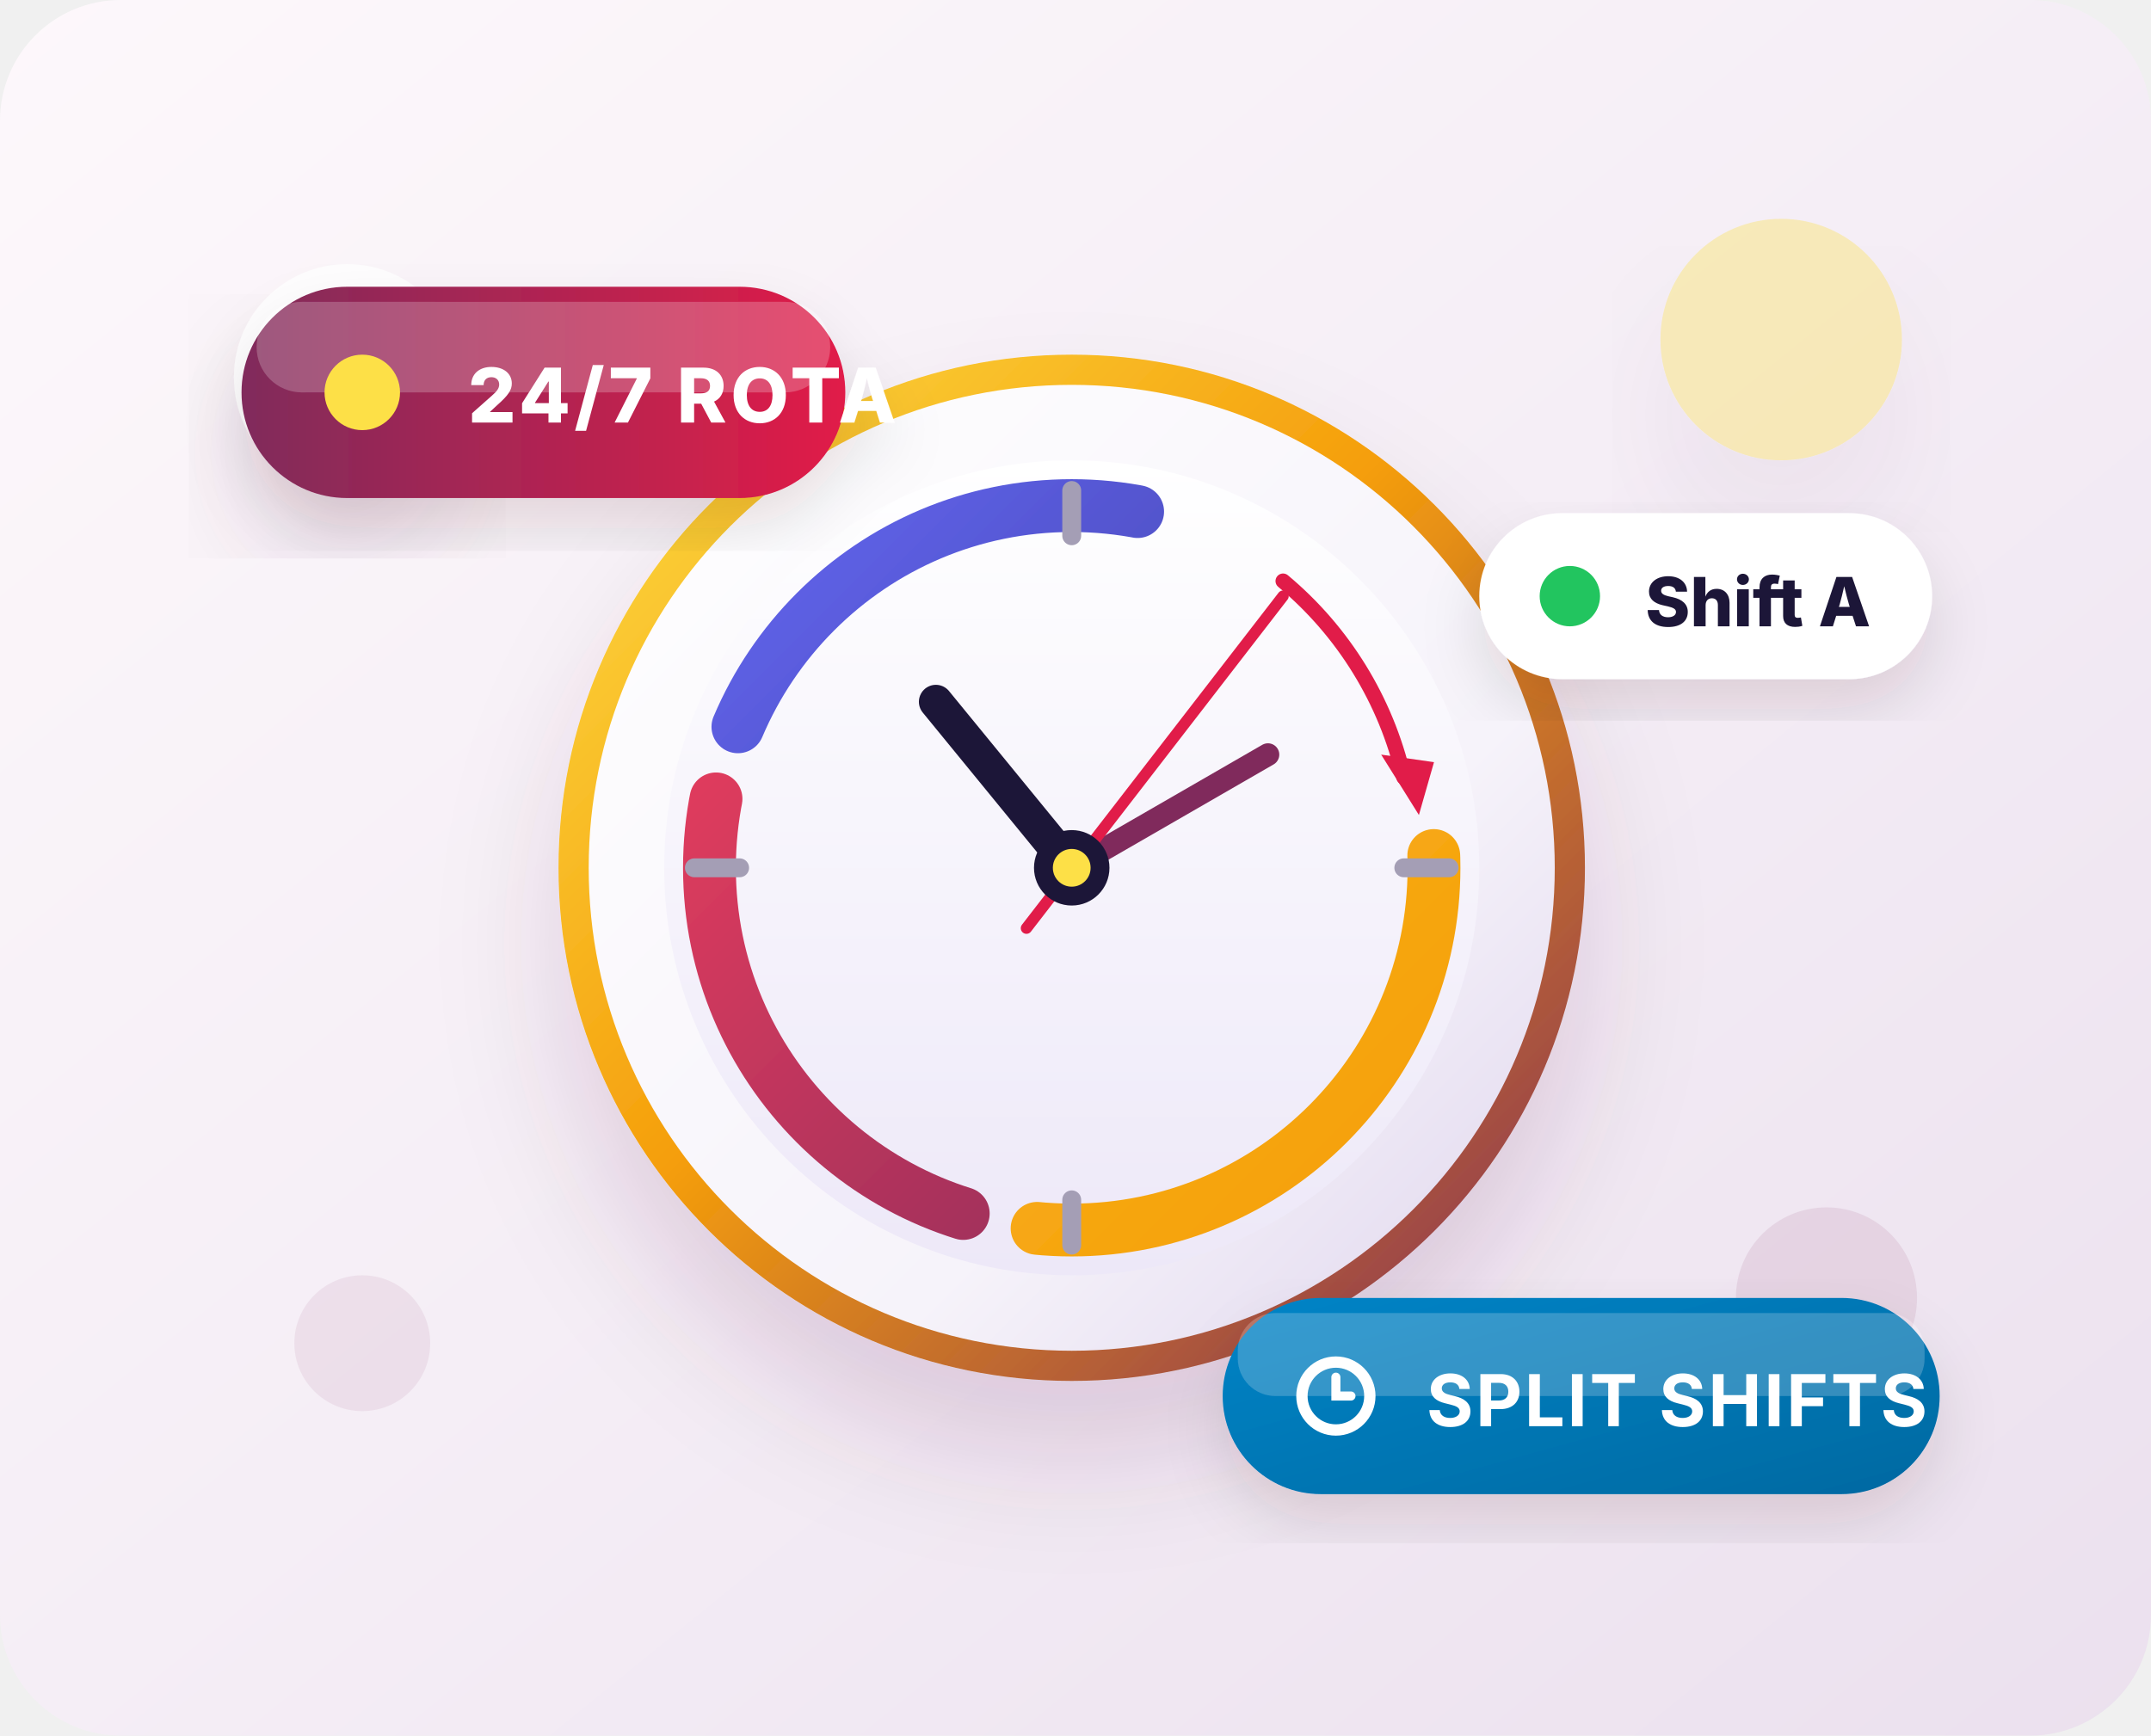
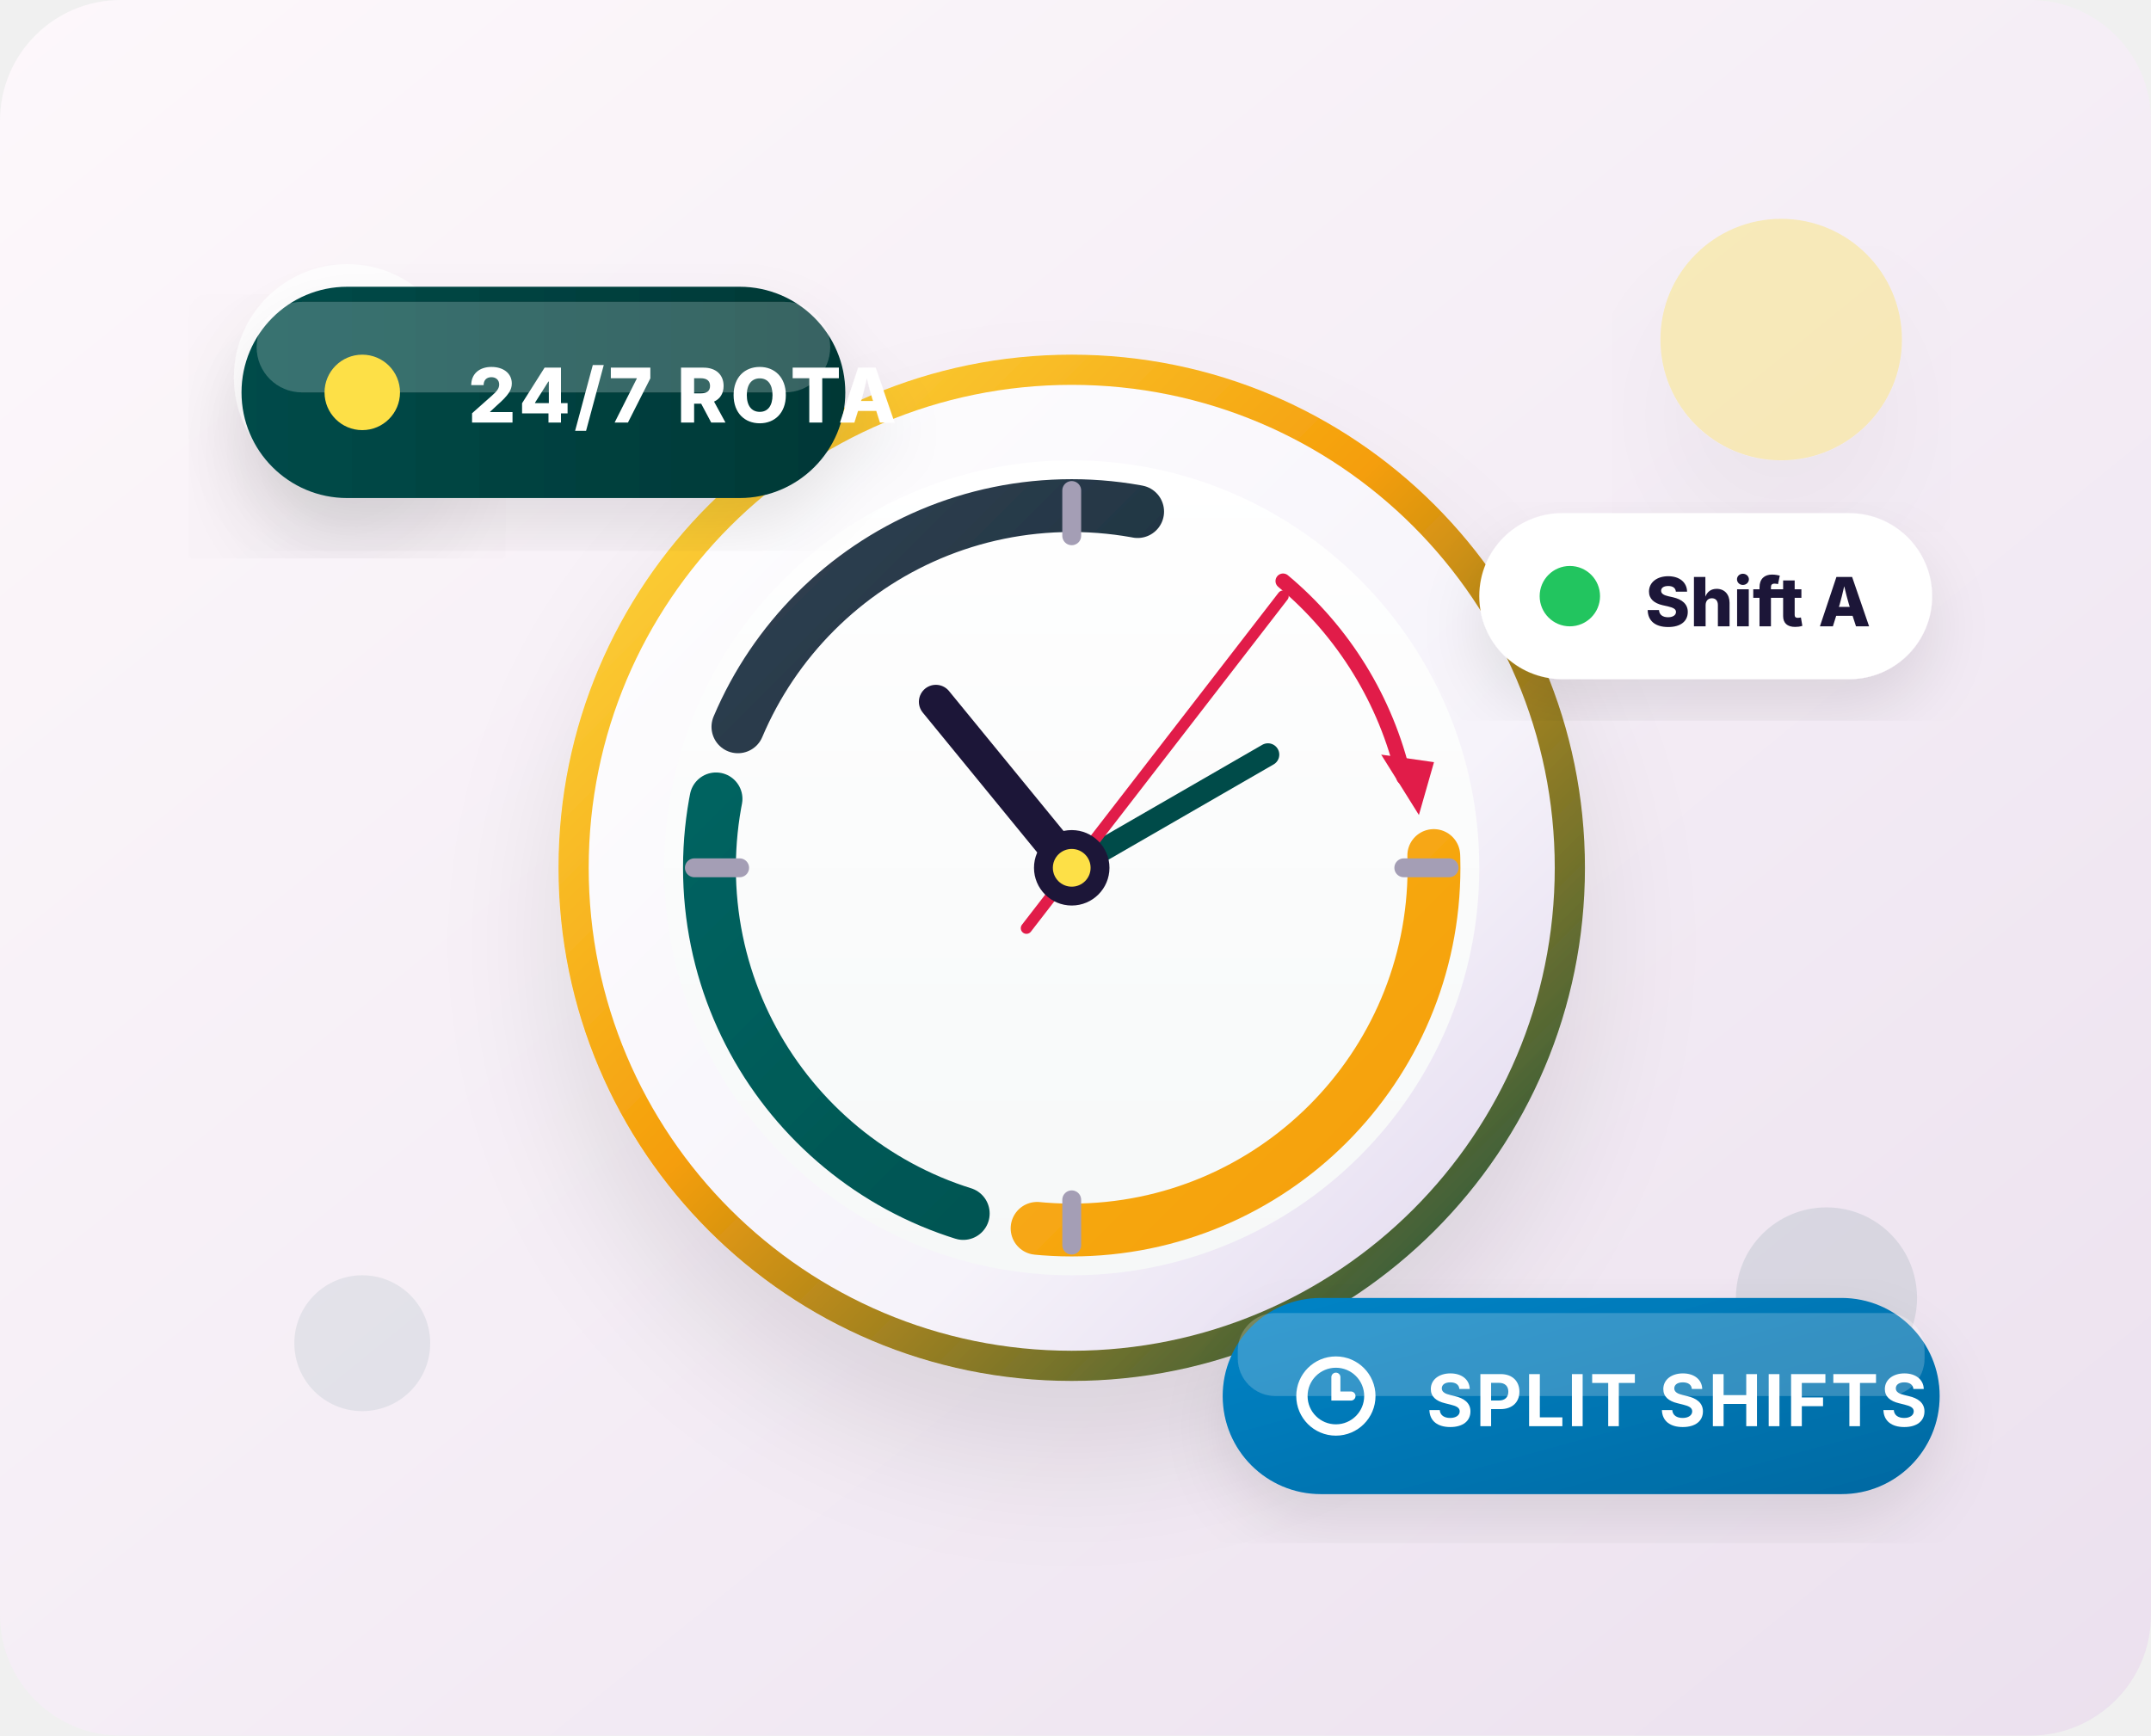
<svg xmlns="http://www.w3.org/2000/svg" viewBox="0 0 285 230" width="285" height="230">
  <defs>
    <linearGradient id="shiftBgGrad" x1="0%" y1="0%" x2="100%" y2="100%">
      <stop offset="0%" stop-color="#fdf8fb" />
      <stop offset="50%" stop-color="#f5eef6" />
      <stop offset="100%" stop-color="#ebe0ee" />
    </linearGradient>
    <linearGradient id="clockBody" x1="0%" y1="0%" x2="100%" y2="100%">
      <stop offset="0%" stop-color="#ffffff" />
      <stop offset="65%" stop-color="#f6f3fa" />
      <stop offset="100%" stop-color="#ded4ec" />
    </linearGradient>
    <linearGradient id="bezelGrad" x1="0%" y1="0%" x2="100%" y2="100%">
      <stop offset="0%" stop-color="#fde047" />
      <stop offset="45%" stop-color="#f59e0b" />
-       <stop offset="100%" stop-color="#802B5B" />
+       <stop offset="100%" stop-color="#004B49" />
    </linearGradient>
    <linearGradient id="innerDial" x1="0%" y1="0%" x2="0%" y2="100%">
      <stop offset="0%" stop-color="#ffffff" />
-       <stop offset="100%" stop-color="#ede8f8" />
+       <stop offset="100%" stop-color="#f6f8f8" />
    </linearGradient>
    <linearGradient id="dayShiftGrad" x1="0%" y1="0%" x2="100%" y2="100%">
      <stop offset="0%" stop-color="#fbbf24" />
      <stop offset="100%" stop-color="#f59e0b" />
    </linearGradient>
    <linearGradient id="eveShiftGrad" x1="0%" y1="0%" x2="100%" y2="100%">
-       <stop offset="0%" stop-color="#f43f5e" />
-       <stop offset="100%" stop-color="#802B5B" />
+       <stop offset="0%" stop-color="#006966" />
+       <stop offset="100%" stop-color="#004B49" />
    </linearGradient>
    <linearGradient id="nightShiftGrad" x1="0%" y1="0%" x2="100%" y2="100%">
-       <stop offset="0%" stop-color="#6366f1" />
-       <stop offset="100%" stop-color="#312e81" />
+       <stop offset="0%" stop-color="#334155" />
+       <stop offset="100%" stop-color="#00201F" />
    </linearGradient>
    <linearGradient id="pill247" x1="0%" y1="0%" x2="100%" y2="0%">
-       <stop offset="0%" stop-color="#802B5B" />
-       <stop offset="100%" stop-color="#e11d48" />
+       <stop offset="0%" stop-color="#004B49" />
+       <stop offset="100%" stop-color="#003836" />
    </linearGradient>
    <linearGradient id="pillSplit" x1="0%" y1="0%" x2="100%" y2="100%">
      <stop offset="0%" stop-color="#0284c7" />
      <stop offset="100%" stop-color="#0369a1" />
    </linearGradient>
    <filter id="shiftShadow3d" x="-20%" y="-20%" width="140%" height="150%">
-       <feDropShadow dx="0" dy="10" stdDeviation="8" flood-color="#551a3a" flood-opacity="0.14" />
+       <feDropShadow dx="0" dy="10" stdDeviation="8" flood-color="#00201F" flood-opacity="0.10" />
    </filter>
    <filter id="badgeShadow" x="-25%" y="-25%" width="150%" height="150%">
-       <feDropShadow dx="0" dy="4" stdDeviation="4" flood-color="#2a0d1d" flood-opacity="0.12" />
+       <feDropShadow dx="0" dy="4" stdDeviation="4" flood-color="#00201F" flood-opacity="0.10" />
    </filter>
  </defs>
  <rect width="285" height="230" fill="url(#shiftBgGrad)" rx="16" />
  <circle cx="46" cy="50" r="15" fill="#ffffff" opacity="0.8" filter="url(#shiftShadow3d)" />
  <circle cx="236" cy="45" r="16" fill="#fde047" opacity="0.35" filter="url(#shiftShadow3d)" />
-   <circle cx="242" cy="172" r="12" fill="#802B5B" opacity="0.1" />
-   <circle cx="48" cy="178" r="9" fill="#802B5B" opacity="0.08" />
+   <circle cx="242" cy="172" r="12" fill="#004B49" opacity="0.1" />
+   <circle cx="48" cy="178" r="9" fill="#004B49" opacity="0.08" />
  <g filter="url(#shiftShadow3d)" transform="translate(142, 115)">
    <circle cx="0" cy="0" r="68" fill="url(#bezelGrad)" />
    <circle cx="0" cy="0" r="64" fill="url(#clockBody)" />
    <circle cx="0" cy="0" r="54" fill="url(#innerDial)" />
    <circle cx="0" cy="0" r="48" fill="none" stroke="url(#dayShiftGrad)" stroke-width="7" stroke-dasharray="80 220" stroke-dashoffset="0" stroke-linecap="round" />
    <circle cx="0" cy="0" r="48" fill="none" stroke="url(#eveShiftGrad)" stroke-width="7" stroke-dasharray="70 230" stroke-dashoffset="-90" stroke-linecap="round" />
    <circle cx="0" cy="0" r="48" fill="none" stroke="url(#nightShiftGrad)" stroke-width="7" stroke-dasharray="65 235" stroke-dashoffset="-170" stroke-linecap="round" />
    <line x1="0" y1="-50" x2="0" y2="-44" stroke="#a49eb5" stroke-width="2.5" stroke-linecap="round" />
    <line x1="50" y1="0" x2="44" y2="0" stroke="#a49eb5" stroke-width="2.5" stroke-linecap="round" />
    <line x1="0" y1="50" x2="0" y2="44" stroke="#a49eb5" stroke-width="2.5" stroke-linecap="round" />
    <line x1="-50" y1="0" x2="-44" y2="0" stroke="#a49eb5" stroke-width="2.5" stroke-linecap="round" />
    <line x1="0" y1="0" x2="-18" y2="-22" stroke="#1f1838" stroke-width="4.5" stroke-linecap="round" />
-     <line x1="0" y1="0" x2="26" y2="-15" stroke="#802B5B" stroke-width="3" stroke-linecap="round" />
+     <line x1="0" y1="0" x2="26" y2="-15" stroke="#004B49" stroke-width="3" stroke-linecap="round" />
    <line x1="-6" y1="8" x2="28" y2="-36" stroke="#e11d48" stroke-width="1.5" stroke-linecap="round" />
    <circle cx="0" cy="0" r="5" fill="#1f1838" />
    <circle cx="0" cy="0" r="2.5" fill="#fde047" />
    <path d="M 28 -38 A 48 48 0 0 1 44 -12" fill="none" stroke="#e11d48" stroke-width="2" stroke-linecap="round" />
    <polygon points="46,-7 41,-15 48,-14" fill="#e11d48" />
  </g>
  <g filter="url(#badgeShadow)" transform="translate(32, 38)">
    <rect width="80" height="28" rx="14" fill="url(#pill247)" />
    <rect x="2" y="2" width="76" height="12" rx="6" fill="#ffffff" opacity="0.22" />
    <circle cx="16" cy="14" r="5" fill="#fde047" />
    <text x="30" y="18" fill="#ffffff" font-size="10" font-weight="800" font-family="system-ui, -apple-system, sans-serif" letter-spacing="0.5">24/7 ROTA</text>
  </g>
  <g filter="url(#badgeShadow)" transform="translate(162, 172)">
    <rect width="95" height="26" rx="13" fill="url(#pillSplit)" />
    <rect x="2" y="2" width="91" height="11" rx="5" fill="#ffffff" opacity="0.2" />
    <circle cx="15" cy="13" r="4.5" fill="none" stroke="#ffffff" stroke-width="1.5" />
    <polyline points="15,10.5 15,13 17,13" fill="none" stroke="#ffffff" stroke-width="1.2" stroke-linecap="round" />
    <text x="27" y="17" fill="#ffffff" font-size="9.5" font-weight="750" font-family="system-ui, -apple-system, sans-serif" letter-spacing="0.3">SPLIT SHIFTS</text>
  </g>
  <g filter="url(#badgeShadow)" transform="translate(196, 68)">
    <rect width="60" height="22" rx="11" fill="#ffffff" />
    <circle cx="12" cy="11" r="4" fill="#22c55e" />
    <text x="22" y="15" fill="#1f1838" font-size="9" font-weight="800" font-family="system-ui, -apple-system, sans-serif">Shift A</text>
  </g>
</svg>
